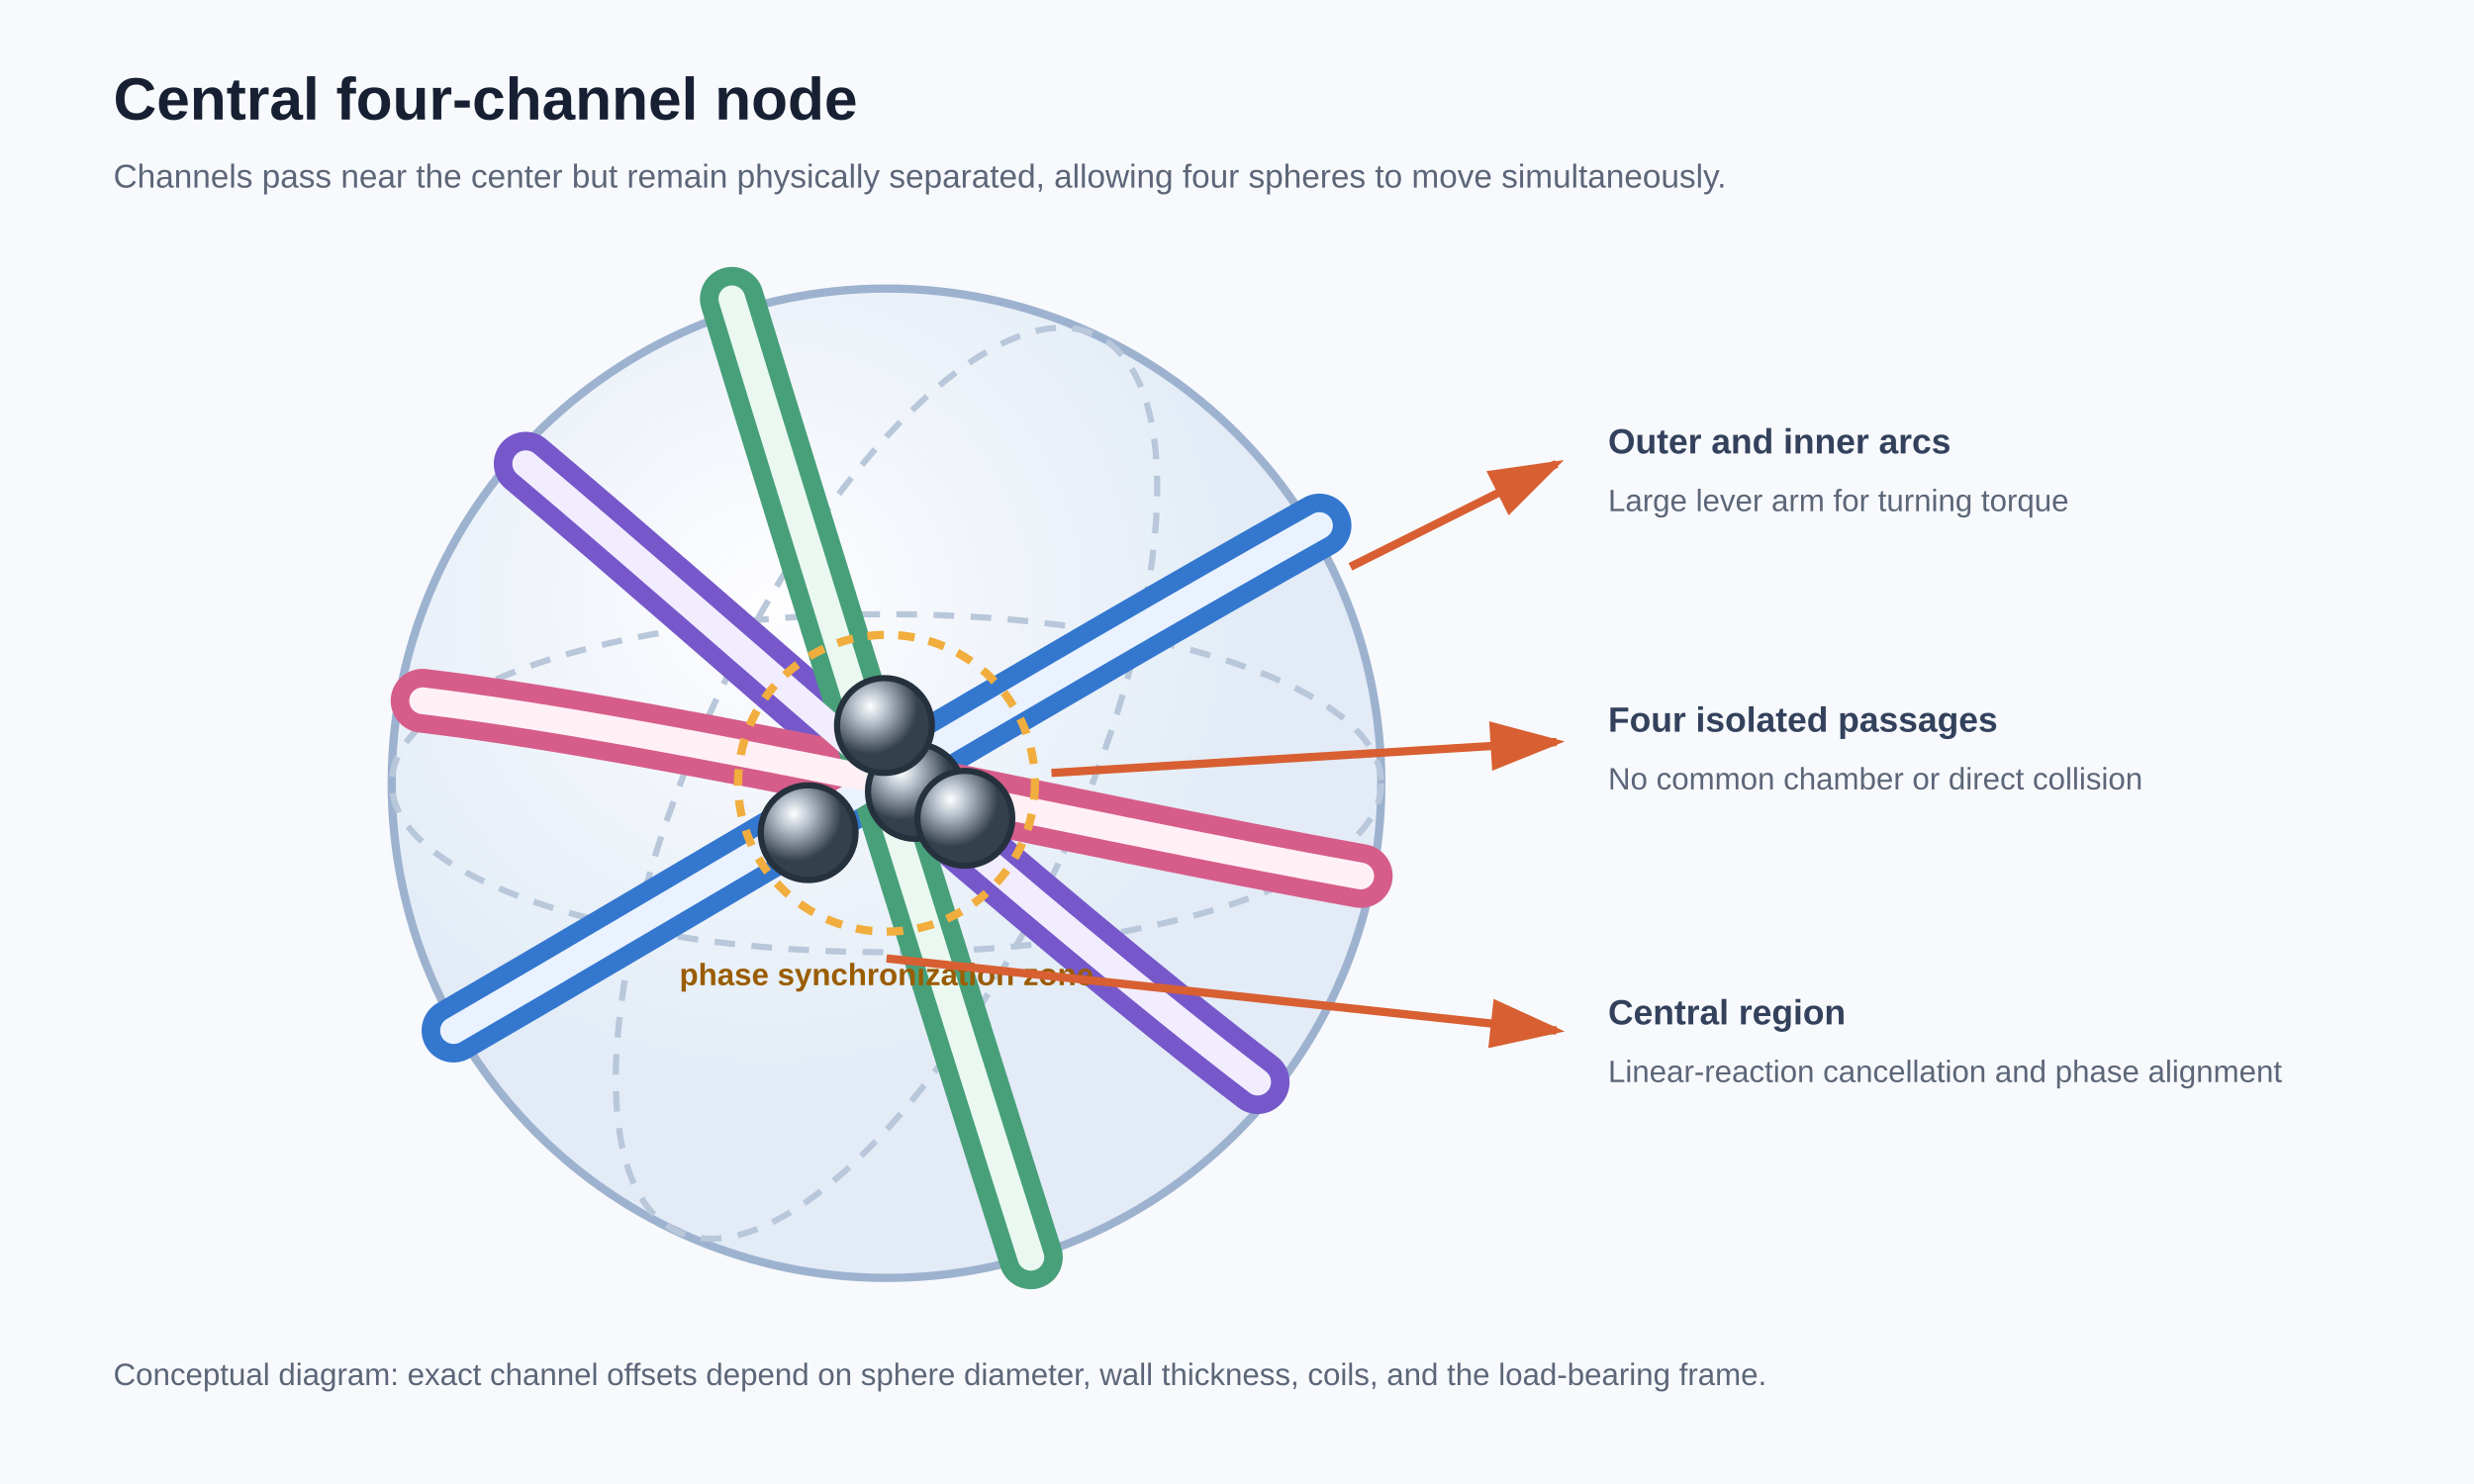
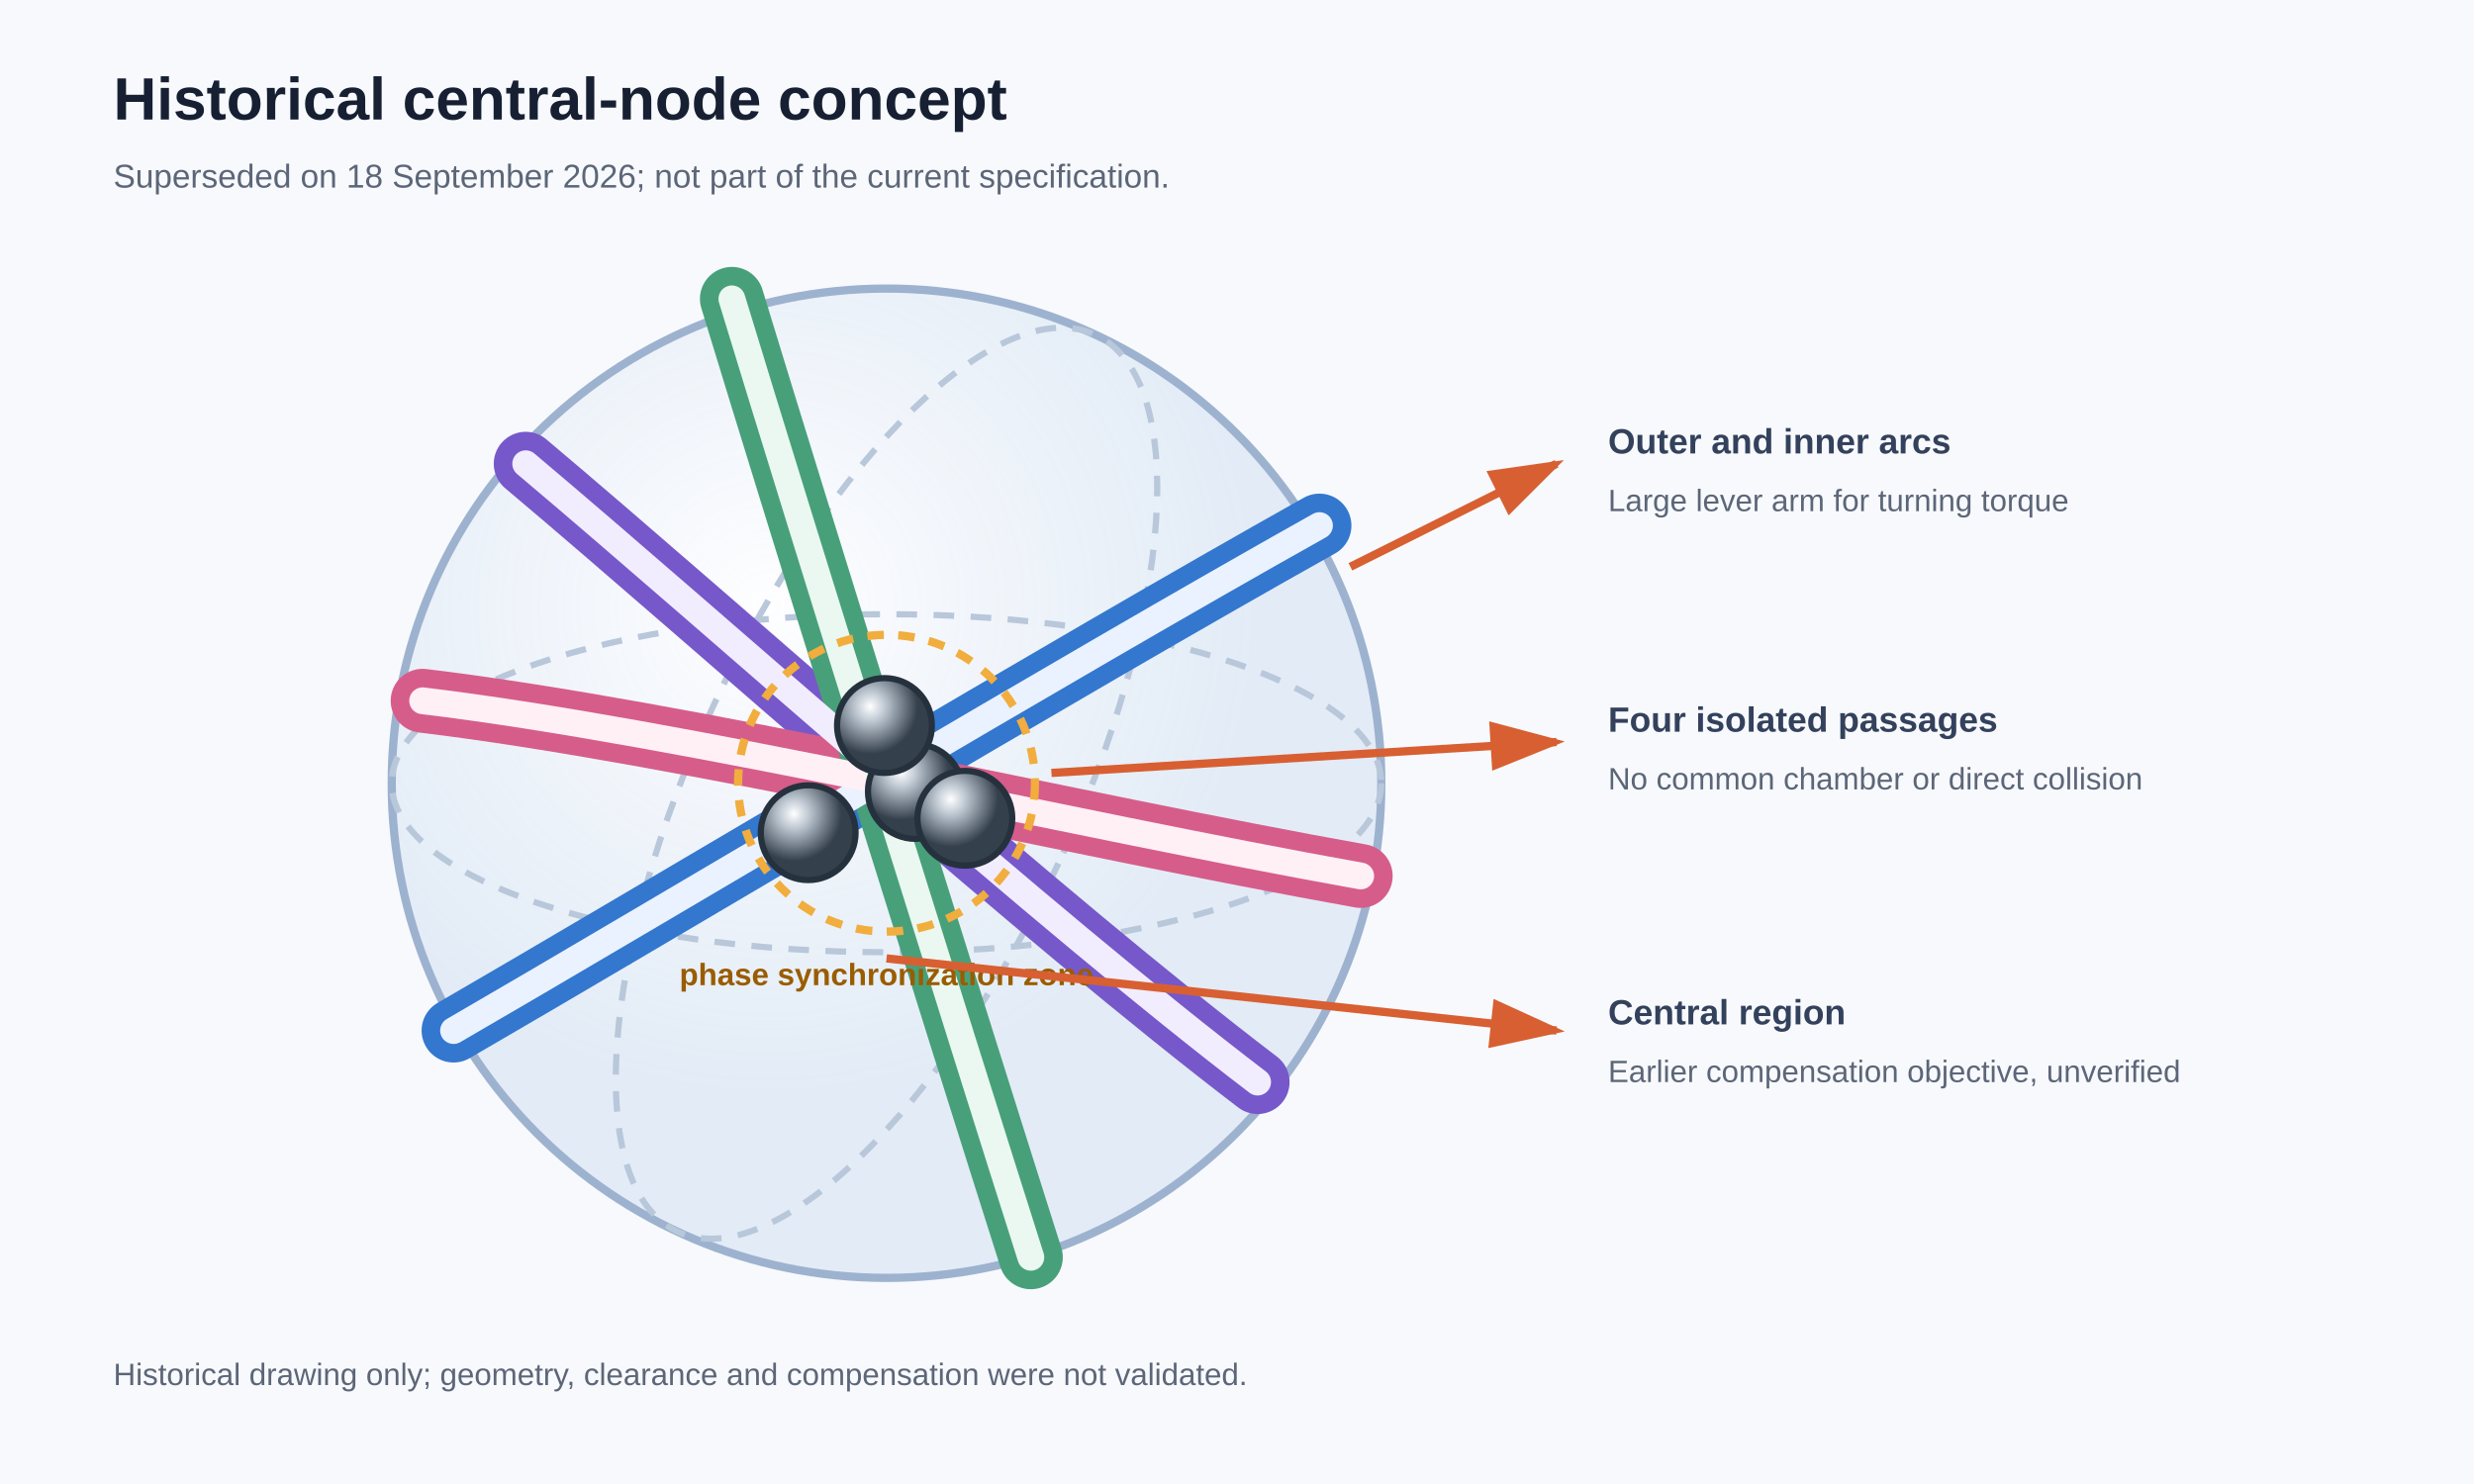
<svg xmlns="http://www.w3.org/2000/svg" width="1200" height="720" viewBox="0 0 1200 720" role="img" aria-labelledby="title desc">
  <defs>
    <radialGradient id="sphere" cx="38%" cy="32%">
      <stop offset="0" stop-color="#ffffff" stop-opacity="0.9" />
      <stop offset="1" stop-color="#dce7f5" stop-opacity="0.75" />
    </radialGradient>
    <radialGradient id="ball" cx="35%" cy="30%">
      <stop offset="0" stop-color="#ffffff" />
      <stop offset="0.35" stop-color="#b7c1cc" />
      <stop offset="1" stop-color="#34404c" />
    </radialGradient>
    <marker id="arrow" markerWidth="10" markerHeight="10" refX="8" refY="3" orient="auto">
      <path d="M0,0 L0,6 L9,3 z" fill="#d85f32" />
    </marker>
  </defs>
  <rect width="1200" height="720" fill="#f7f9fc" />
-   <text x="55" y="58" font-family="Arial, sans-serif" font-size="29" font-weight="700" fill="#172033">Central four-channel node</text>
-   <text x="55" y="91" font-family="Arial, sans-serif" font-size="16" fill="#5c6678">Channels pass near the center but remain physically separated, allowing four spheres to move simultaneously.</text>
+   <text x="55" y="58" font-family="Arial, sans-serif" font-size="29" font-weight="700" fill="#172033">Historical central-node concept</text>
+   <text x="55" y="91" font-family="Arial, sans-serif" font-size="16" fill="#5c6678">Superseded on 18 September 2026; not part of the current specification.</text>
  <circle cx="430" cy="380" r="240" fill="url(#sphere)" stroke="#9db2cf" stroke-width="4" />
  <ellipse cx="430" cy="380" rx="240" ry="82" fill="none" stroke="#b8c7da" stroke-width="3" stroke-dasharray="10 8" />
  <ellipse cx="430" cy="380" rx="92" ry="240" fill="none" stroke="#b8c7da" stroke-width="3" stroke-dasharray="10 8" transform="rotate(25 430 380)" />
  <g fill="none" stroke-linecap="round">
    <path d="M220 500 C315 445 515 325 640 255" stroke="#3377cf" stroke-width="31" />
    <path d="M255 225 C350 305 505 445 610 525" stroke="#7658ca" stroke-width="31" />
    <path d="M205 340 C330 355 520 400 660 425" stroke="#d65d8a" stroke-width="31" />
    <path d="M355 145 C390 260 465 500 500 610" stroke="#48a07a" stroke-width="31" />
    <path d="M220 500 C315 445 515 325 640 255" stroke="#eaf2ff" stroke-width="13" />
    <path d="M255 225 C350 305 505 445 610 525" stroke="#f1edff" stroke-width="13" />
    <path d="M205 340 C330 355 520 400 660 425" stroke="#fff0f5" stroke-width="13" />
    <path d="M355 145 C390 260 465 500 500 610" stroke="#eaf8f1" stroke-width="13" />
  </g>
  <g fill="url(#ball)" stroke="#26313e" stroke-width="3">
    <circle cx="392" cy="404" r="23" />
    <circle cx="444" cy="384" r="23" />
    <circle cx="468" cy="397" r="23" />
    <circle cx="429" cy="352" r="23" />
  </g>
  <circle cx="430" cy="380" r="72" fill="none" stroke="#f1ad3d" stroke-width="4" stroke-dasharray="8 7" />
  <text x="430" y="478" text-anchor="middle" font-family="Arial, sans-serif" font-size="15" font-weight="700" fill="#9a5c00">phase synchronization zone</text>
  <line x1="655" y1="275" x2="755" y2="225" stroke="#d85f32" stroke-width="4" marker-end="url(#arrow)" />
  <text x="780" y="220" font-family="Arial, sans-serif" font-size="17" font-weight="700" fill="#33415c">Outer and inner arcs</text>
  <text x="780" y="248" font-family="Arial, sans-serif" font-size="15" fill="#5c6678">Large lever arm for turning torque</text>
  <line x1="510" y1="375" x2="755" y2="360" stroke="#d85f32" stroke-width="4" marker-end="url(#arrow)" />
  <text x="780" y="355" font-family="Arial, sans-serif" font-size="17" font-weight="700" fill="#33415c">Four isolated passages</text>
  <text x="780" y="383" font-family="Arial, sans-serif" font-size="15" fill="#5c6678">No common chamber or direct collision</text>
  <line x1="430" y1="465" x2="755" y2="500" stroke="#d85f32" stroke-width="4" marker-end="url(#arrow)" />
  <text x="780" y="497" font-family="Arial, sans-serif" font-size="17" font-weight="700" fill="#33415c">Central region</text>
-   <text x="780" y="525" font-family="Arial, sans-serif" font-size="15" fill="#5c6678">Linear-reaction cancellation and phase alignment</text>
-   <text x="55" y="672" font-family="Arial, sans-serif" font-size="15" fill="#5c6678">Conceptual diagram: exact channel offsets depend on sphere diameter, wall thickness, coils, and the load-bearing frame.</text>
+   <text x="780" y="525" font-family="Arial, sans-serif" font-size="15" fill="#5c6678">Earlier compensation objective, unverified</text>
+   <text x="55" y="672" font-family="Arial, sans-serif" font-size="15" fill="#5c6678">Historical drawing only; geometry, clearance and compensation were not validated.</text>
</svg>
